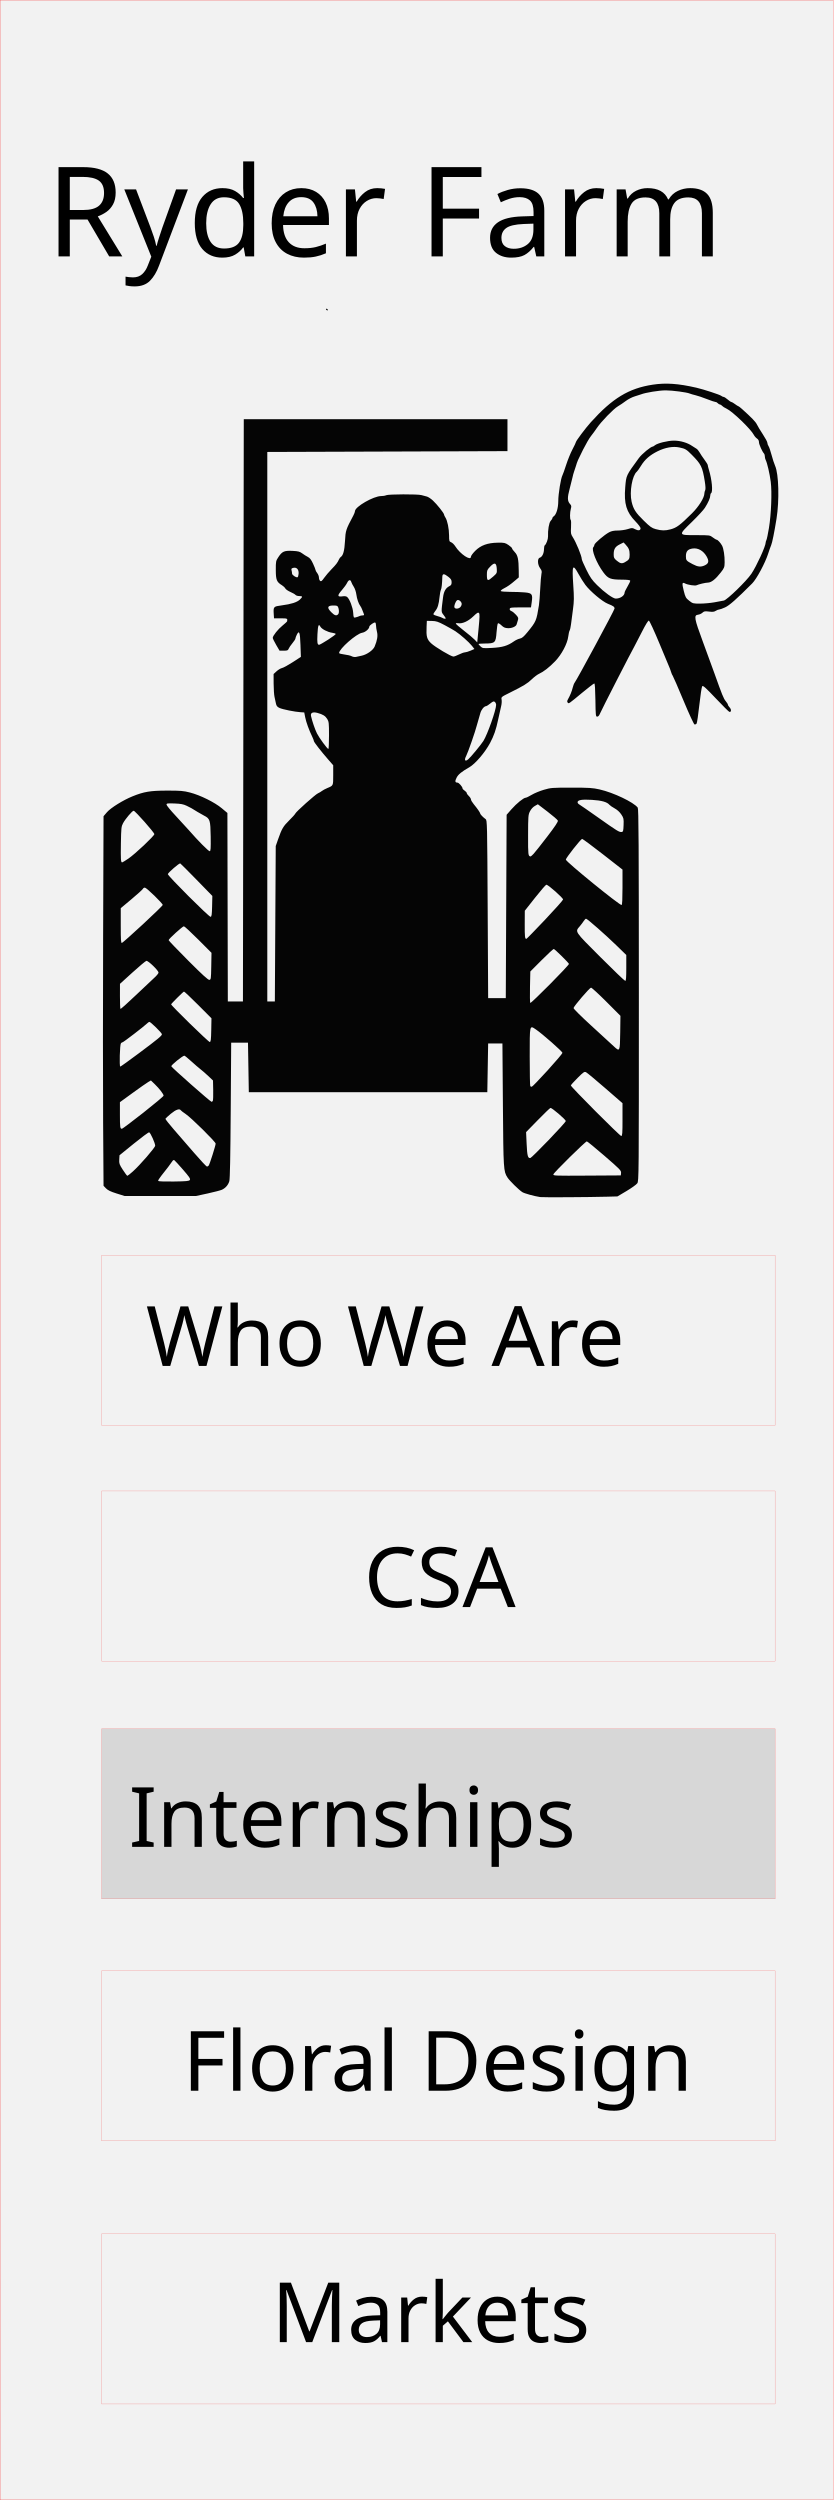
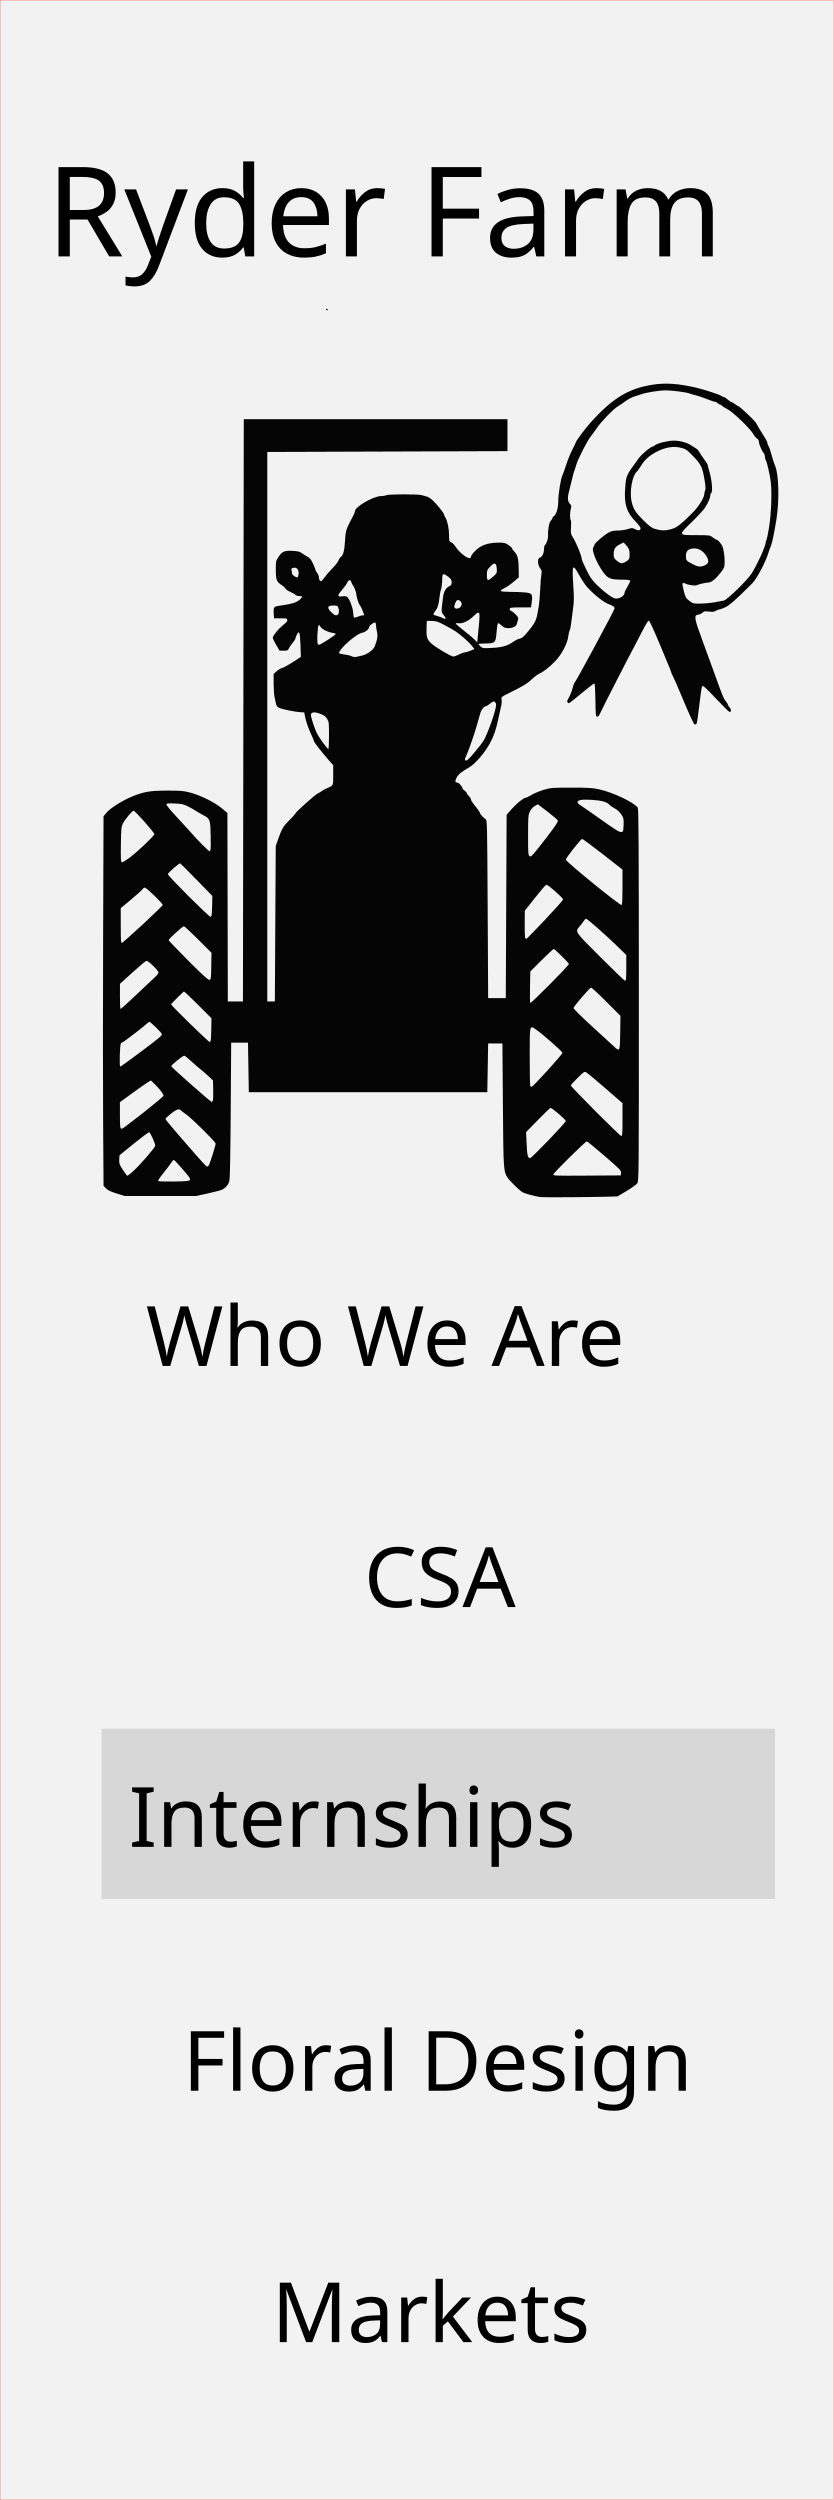
<svg xmlns="http://www.w3.org/2000/svg" width="112.889mm" height="338.667mm" viewBox="0 0 400 1200" id="svg4278" version="1.1">
  <defs id="defs4280" />
  <g id="layer1" transform="translate(-48.57143,410.4949)">
    <rect style="opacity:1;fill:#f2f2f2;fill-opacity:1;fill-rule:evenodd;stroke:#f60000;stroke-width:0.1;stroke-linecap:round;stroke-miterlimit:4;stroke-dasharray:none;stroke-opacity:1" id="rect4700" width="399.9" height="1199.9" x="48.621" y="-410.445" />
    <text xml:space="preserve" style="font-style:normal;font-weight:normal;font-size:40px;line-height:125%;font-family:sans-serif;text-align:end;letter-spacing:0px;word-spacing:0px;text-anchor:end;fill:#000000;fill-opacity:1;stroke:none;stroke-width:1px;stroke-linecap:butt;stroke-linejoin:miter;stroke-opacity:1;opacity:1;" x="259.218" y="-287.426" id="text4767">
      <tspan id="tspan4769" x="259.218" y="-287.426" style="font-style:normal;font-variant:normal;font-weight:500;font-stretch:normal;font-size:60px;line-height:125%;font-family:Ubuntu;-inkscape-font-specification:'Ubuntu, Medium';text-align:center;writing-mode:lr-tb;text-anchor:middle;">Ryder Farm</tspan>
    </text>
    <g transform="matrix(0.3224632,0,0,0.3226472,88.5396,-22.64576)" id="layer1-7">
      <path id="path5402" d="m 680.179,578.8 c -9.114,-1.393 -23.651,-5.421 -26.685,-7.395 -5.317,-3.458 -19.004,-16.955 -22.06,-21.753 -5.902,-9.265 -6.038,-11.434 -6.792,-108.092 l -0.712,-91.25 -10.625,0 -10.625,0 -0.625,36.25 -0.625,36.25 -177.5,0 -177.5,0 -0.625,-36.875 -0.625,-36.875 -12.5,0 -12.5,0 -0.681,100.625 c -0.465,68.765 -1.125,102.147 -2.083,105.433 -1.632,5.596 -5.64,10.25 -10.967,12.737 -2.073,0.968 -11.613,3.462 -21.2,5.544 l -17.431,3.785 -53.136,0 -53.136,0 -12.021,-3.759 c -8.786,-2.747 -13.006,-4.788 -15.683,-7.582 l -3.663,-3.822 -0.625,-94.606 c -0.344,-52.033 -0.344,-175.748 0,-274.921 l 0.625,-180.315 5.225,-6.065 c 5.528,-6.418 24.083,-17.919 37.933,-23.514 17.109,-6.91 26.438,-8.459 51.217,-8.502 20.202,-0.035 24.547,0.327 34.375,2.859 15.158,3.906 36.674,14.554 47.182,23.349 l 8.432,7.057 0.318,140.222 0.318,140.222 11.25,0 11.25,0 0.625,-433.125 0.625,-433.125 196.25,0 196.25,0 0,23.75 0,23.75 -178.75,0.625 -178.75,0.625 0,408.75 0,408.75 5.625,0 5.625,0 0.66,-115.625 0.66,-115.625 3.49,-10 c 5.484,-15.715 7.676,-19.448 16.515,-28.125 4.552,-4.469 8.647,-9.031 9.101,-10.138 1.179,-2.877 29.946,-28.571 33.828,-30.215 1.785,-0.756 4.371,-2.288 5.746,-3.405 1.375,-1.117 5.031,-3.085 8.125,-4.374 8.991,-3.746 8.75,-3.215 8.75,-19.303 l 0,-14.628 -7.028,-8.032 c -10.913,-12.472 -21.722,-26.352 -21.718,-27.889 0.002,-0.766 -1.09,-3.643 -2.427,-6.393 -4.782,-9.837 -9.062,-21.612 -10.495,-28.871 l -1.457,-7.379 -5,-0.293 c -8.739,-0.511 -27.341,-4.243 -31.854,-6.39 -3.34,-1.589 -4.561,-3.09 -5.243,-6.444 -0.489,-2.405 -1.458,-6.904 -2.154,-9.998 -0.696,-3.094 -1.289,-12.018 -1.319,-19.831 l -0.054,-14.206 4.469,-4.094 c 2.458,-2.252 6.107,-4.421 8.108,-4.821 2.001,-0.4 9.131,-4.29 15.843,-8.644 l 12.204,-7.917 -0.625,-17.955 c -0.662,-19.029 -1.845,-22.233 -5.502,-14.902 -1.099,2.203 -1.998,4.709 -1.998,5.57 0,0.861 -2.031,3.996 -4.514,6.968 -2.483,2.972 -5,6.681 -5.594,8.243 -0.923,2.429 -1.981,2.84 -7.306,2.84 l -6.226,0 -5.055,-8.656 c -2.78,-4.761 -5.055,-9.443 -5.055,-10.405 0,-3.087 7.965,-13.074 14.708,-18.443 3.598,-2.865 6.627,-5.724 6.73,-6.353 0.673,-4.106 0.309,-4.269 -9.562,-4.269 l -10,0 -0.39,-6.167 c -0.71,-11.217 -0.444,-11.509 11.944,-13.12 14.124,-1.837 22.592,-4.538 26.884,-8.573 4.491,-4.223 4.336,-5.265 -0.784,-5.265 -2.322,0 -4.871,-0.782 -5.664,-1.738 -0.793,-0.956 -4.222,-2.934 -7.62,-4.396 -3.398,-1.462 -6.791,-3.803 -7.54,-5.204 -0.75,-1.4 -2.992,-3.537 -4.984,-4.748 -7.875,-4.789 -9.145,-7.918 -9.183,-22.623 -0.034,-12.978 0.088,-13.58 3.929,-19.379 5.538,-8.361 8.741,-9.755 20.996,-9.14 8.419,0.423 10.795,1.037 14.375,3.72 2.359,1.767 6.134,4.147 8.389,5.288 3.06,1.548 5.043,4.132 7.812,10.179 2.042,4.457 3.712,8.705 3.712,9.439 0,0.734 1.125,2.764 2.5,4.512 1.375,1.748 2.5,4.721 2.5,6.607 0,1.886 0.801,4.093 1.78,4.905 1.45,1.203 2.551,0.381 5.938,-4.436 2.287,-3.252 7.23,-9.051 10.985,-12.886 6.857,-7.004 8.897,-9.682 11.167,-14.664 0.675,-1.48 1.788,-3.038 2.475,-3.462 3.736,-2.309 5.647,-9.382 6.444,-23.847 0.87,-15.792 1.266,-17 12.513,-38.125 1.281,-2.406 2.356,-5.316 2.389,-6.466 0.187,-6.522 27.629,-22.284 38.797,-22.284 2.848,0 6.205,-0.55 7.46,-1.222 3.144,-1.683 47.569,-1.841 52.767,-0.188 2.289,0.728 5.741,1.643 7.673,2.034 1.931,0.391 6.057,3.057 9.168,5.925 6.138,5.658 16.695,18.943 16.695,21.009 0,0.704 0.887,2.633 1.971,4.288 2.983,4.552 5.435,16.455 5.485,26.623 0.042,8.494 0.247,9.171 3.123,10.264 1.693,0.644 4.438,3.324 6.1,5.956 7.39,11.706 23.321,22.288 23.321,15.49 0,-1.277 2.864,-5.186 6.365,-8.686 8.261,-8.262 18.387,-11.93 33.571,-12.161 9.723,-0.148 10.987,0.127 15.938,3.468 2.957,1.996 5.377,4.265 5.377,5.043 0,0.778 1.787,3.258 3.971,5.511 4.508,4.651 5.786,10.56 5.938,27.439 l 0.091,10.167 -4.934,4.208 c -7.727,6.59 -11.525,9.27 -17.298,12.205 -2.946,1.498 -5.022,3.265 -4.614,3.926 0.409,0.661 6.757,1.206 14.107,1.211 7.35,0.005 17.212,0.372 21.915,0.816 10.576,0.999 11.742,2.672 10.066,14.443 l -1.118,7.857 -15.595,0 c -13.843,0 -15.643,0.245 -16.028,2.184 -0.276,1.388 0.653,2.597 2.547,3.317 1.639,0.623 4.735,3.131 6.878,5.573 3.562,4.057 3.781,4.794 2.546,8.558 -0.744,2.265 -1.518,4.789 -1.72,5.608 -0.772,3.121 -7.081,5.915 -12.797,5.666 -4.474,-0.195 -6.532,-1.075 -9.709,-4.154 -2.217,-2.149 -4.582,-3.567 -5.254,-3.152 -0.672,0.416 -1.627,6.413 -2.122,13.328 -1.121,15.657 -2.161,16.681 -17.039,16.766 -5.404,0.031 -9.827,0.38 -9.829,0.776 0,0.396 1.384,2.023 3.08,3.616 2.943,2.765 3.697,2.865 16.563,2.185 16.192,-0.855 23.56,-3.035 33.16,-9.811 2.575,-1.817 6.535,-3.652 8.801,-4.077 3.147,-0.59 5.784,-2.811 11.168,-9.401 13.073,-16.002 13.484,-16.961 17.177,-40.107 0.603,-3.781 1.474,-14.851 1.934,-24.6 0.461,-9.749 1.285,-19.711 1.833,-22.138 0.823,-3.649 0.479,-5.113 -1.987,-8.455 -3.986,-5.403 -4.243,-14.711 -0.432,-15.707 3.417,-0.894 6.2,-6.599 6.2,-12.713 0,-2.744 0.571,-5.341 1.269,-5.773 1.998,-1.235 4.891,-9.073 4.734,-12.828 -0.402,-9.649 1.461,-20.711 3.931,-23.341 1.411,-1.502 2.566,-3.37 2.566,-4.151 0,-0.781 0.743,-1.87 1.652,-2.419 4.084,-2.471 7.098,-12.215 7.102,-22.957 0,-10.488 3.851,-34.196 6.225,-38.36 0.684,-1.201 3.16,-8.159 5.501,-15.464 2.341,-7.304 6.566,-17.664 9.388,-23.021 2.822,-5.357 5.132,-10.233 5.132,-10.835 0,-1.733 14.335,-20.824 22.21,-29.579 32.069,-35.652 56.477,-50.466 92.082,-55.888 19.624,-2.988 37.93,-1.722 65.084,4.502 10.659,2.443 34.898,10.37 36.974,12.091 1.085,0.9 2.699,1.636 3.585,1.636 0.886,0 3.534,1.688 5.883,3.75 2.349,2.062 4.851,3.75 5.561,3.75 0.709,0 3.134,1.406 5.387,3.125 2.253,1.719 4.481,3.125 4.95,3.125 0.469,0 2.889,1.828 5.377,4.062 14.859,13.345 20.469,19.17 22.382,23.238 1.183,2.516 5.161,9.113 8.839,14.66 3.678,5.547 6.688,11.187 6.688,12.534 0,1.347 0.779,3.561 1.731,4.92 0.952,1.359 2.976,7.25 4.497,13.091 1.522,5.841 3.907,13.151 5.3,16.245 5.429,12.051 6.468,51.361 2.083,78.75 -3.178,19.85 -6.434,35.917 -7.978,39.375 -0.921,2.062 -2.921,7.688 -4.445,12.5 -4.365,13.785 -17.214,37.739 -23.76,44.294 -23.49,23.524 -33.871,32.703 -40.328,35.656 -3.817,1.746 -7.839,3.174 -8.939,3.174 -1.099,0 -3.354,0.888 -5.011,1.974 -2.322,1.521 -4.619,1.773 -10.025,1.097 -6.061,-0.757 -7.386,-0.529 -9.756,1.676 -1.509,1.404 -4.431,2.738 -6.493,2.965 -6.567,0.723 -5.713,5.606 6.959,39.788 6.244,16.844 14.059,38.219 17.366,47.5 11.483,32.228 13.679,37.62 16.856,41.396 1.757,2.088 3.194,4.42 3.194,5.182 0,0.762 1.196,2.659 2.658,4.215 2.756,2.934 2.428,7.229 -0.496,6.487 -0.877,-0.223 -9.984,-9.28 -20.238,-20.126 -14.736,-15.589 -18.95,-19.387 -20.109,-18.125 -0.807,0.878 -2.747,13.409 -4.312,27.847 -1.565,14.438 -3.42,26.977 -4.122,27.866 -0.702,0.889 -2.073,1.451 -3.046,1.25 -1.012,-0.209 -8.073,-15.473 -16.484,-35.63 -8.093,-19.395 -15.295,-35.989 -16.005,-36.875 -0.71,-0.886 -1.676,-3.018 -2.147,-4.736 -0.471,-1.719 -1.339,-4.25 -1.928,-5.625 -0.589,-1.375 -7.504,-17.969 -15.367,-36.875 -8.084,-19.439 -15.054,-34.525 -16.041,-34.72 -1.128,-0.223 -4.936,5.971 -10.758,17.5 -4.957,9.815 -9.846,19.251 -10.865,20.97 -3.836,6.469 -48.952,94.513 -50.902,99.337 -1.359,3.362 -2.815,5.038 -4.375,5.038 -2.193,0 -2.359,-1.525 -2.677,-24.688 -0.228,-16.586 -0.78,-24.688 -1.685,-24.688 -0.74,0 -8.638,6.047 -17.552,13.438 -21.138,17.527 -20.374,17.008 -22.054,14.984 -0.998,-1.203 -0.899,-2.47 0.37,-4.72 3.364,-5.967 5.752,-11.815 7.112,-17.414 0.756,-3.114 2.079,-6.505 2.94,-7.537 3.107,-3.722 59.333,-108.056 59.333,-110.099 0,-2.719 -1.653,-3.909 -10.052,-7.236 -8.075,-3.199 -26.15,-18.413 -33.457,-28.162 -2.629,-3.508 -7.173,-10.737 -10.098,-16.065 -8.707,-15.86 -9.845,-13.468 -7.821,16.444 1.276,18.861 1.209,24.041 -0.474,36.369 -1.079,7.906 -2.367,17.75 -2.863,21.875 -0.496,4.125 -1.434,8.343 -2.084,9.374 -0.651,1.031 -1.554,4.968 -2.008,8.75 -1.3,10.842 -9.968,27.142 -19.796,37.227 -8.876,9.108 -16.898,15.33 -23.847,18.495 -2.406,1.096 -7.188,4.709 -10.625,8.029 -6.613,6.386 -12.112,9.74 -32.853,20.037 -12.832,6.37 -12.852,6.388 -12.109,10.36 0.409,2.188 0.101,6.51 -0.684,9.604 -0.786,3.094 -2.797,12.094 -4.469,20 -3.222,15.234 -6.231,23.933 -12.04,34.81 -7.543,14.122 -21.952,31 -30.801,36.079 -11.754,6.746 -16.495,10.611 -18.973,15.47 -2.709,5.31 -2.387,7.392 1.144,7.392 2.168,0 7.661,6.216 7.661,8.671 0,0.7 1.406,2.193 3.125,3.319 1.719,1.126 3.125,2.729 3.125,3.561 0,0.832 1.406,2.834 3.125,4.449 1.719,1.615 3.125,3.861 3.125,4.993 0,1.131 1.828,4.27 4.062,6.974 5.428,6.569 9.688,12.701 9.688,13.947 0,1.206 4.635,6.023 8.041,8.357 2.355,1.614 2.434,5.004 3.125,134.005 l 0.709,132.349 13.125,0 13.125,0 0.625,-136.381 0.625,-136.381 7.222,-8.225 c 7.54,-8.587 18.089,-17.138 21.144,-17.138 0.98,0 4.98,-1.927 8.891,-4.281 3.91,-2.355 12.033,-5.73 18.052,-7.5 10.429,-3.068 12.357,-3.219 41.16,-3.219 26.295,2.5e-4 31.731,0.344 41.875,2.652 20.683,4.704 50.688,19.002 56.821,27.076 1.33,1.751 1.639,53.255 1.671,278.829 0.039,272.039 -10e-4,276.739 -2.39,280.094 -1.336,1.877 -8.508,7.026 -15.938,11.443 l -13.508,8.031 -15.625,0.425 c -28.232,0.768 -95.546,1.151 -99.375,0.566 z m -521.483,-25.533 c 1.041,-1.653 -0.911,-4.566 -10.229,-15.271 -6.334,-7.276 -12.161,-13.627 -12.95,-14.114 -0.789,-0.487 -2.031,0.109 -2.761,1.324 -1.682,2.8 -9.743,13.415 -16.642,21.912 -2.923,3.601 -4.992,7.07 -4.597,7.709 0.413,0.668 10.326,1.018 23.305,0.822 19.299,-0.291 22.774,-0.638 23.873,-2.383 z m -85.045,-12.408 c 10.614,-9.46 33.403,-35.728 33.403,-38.503 0,-3.781 -7.097,-19.507 -8.978,-19.895 -0.926,-0.191 -11.238,7.414 -22.915,16.9 l -21.231,17.248 -0.373,6.404 c -0.337,5.791 0.177,7.256 5.373,15.287 3.16,4.886 6.169,8.883 6.686,8.883 0.517,0 4.133,-2.846 8.036,-6.325 z m 726.87,1.95 c 0.315,-3.455 -1.624,-5.448 -24.618,-25.312 -13.728,-11.859 -25.568,-21.562 -26.312,-21.562 -2.081,0 -49.358,46.578 -49.813,49.077 -0.379,2.077 2.455,2.183 50,1.875 l 50.401,-0.327 0.342,-3.75 z m -613.804,-10.938 c 1.494,-1.916 10.337,-29.801 10.337,-32.597 0,-2.659 -36.3,-38.488 -44.632,-44.054 -3.579,-2.391 -6.847,-4.896 -7.261,-5.566 -1.814,-2.934 -7.404,-0.979 -14.798,5.175 -4.226,3.517 -7.864,6.872 -8.085,7.455 -0.221,0.583 5.404,7.74 12.5,15.905 7.096,8.165 20.772,23.936 30.391,35.045 9.619,11.11 18.128,20.2 18.909,20.2 0.781,0 1.968,-0.703 2.639,-1.562 z m 506.146,-38.019 c 13.993,-14.551 25.438,-27.207 25.434,-28.125 -0.01,-2.197 -20.891,-20.075 -22.851,-19.564 -0.834,0.217 -9.339,8.4 -18.9,18.184 l -17.383,17.789 0.805,17.689 c 0.804,17.681 1.852,21.585 5.593,20.85 1.024,-0.201 13.31,-12.271 27.302,-26.823 z m 109.816,-30.413 0,-24.335 -25.625,-22.253 c -14.094,-12.239 -26.916,-22.898 -28.494,-23.687 -2.633,-1.315 -3.689,-0.618 -12.812,8.451 -5.469,5.437 -9.943,10.441 -9.943,11.122 0,2.145 73.033,75.374 75,75.201 1.597,-0.14 1.875,-3.775 1.875,-24.499 z M 89.269,453.375 c 16.657,-13.095 30.285,-24.541 30.285,-25.438 0,-2.315 -6.207,-10.417 -13.025,-16.999 l -5.821,-5.62 -3.973,2.28 c -2.185,1.254 -12.57,8.523 -23.077,16.152 l -19.103,13.872 0,18.947 c 0,18.636 0.292,20.614 3.048,20.614 0.76,0 15.01,-10.714 31.667,-23.808 z m 103.547,-17.664 c 0.5,-0.81 0.77,-7.978 0.599,-15.93 l -0.311,-14.458 -7.088,-6.677 c -3.898,-3.672 -9.057,-8.167 -11.463,-9.988 -2.406,-1.821 -8.559,-7.117 -13.672,-11.768 -5.113,-4.651 -9.784,-8.457 -10.379,-8.457 -2.542,0 -19.832,14.003 -19.465,15.765 0.373,1.791 58.2,52.794 60.005,52.923 0.475,0.034 1.273,-0.601 1.773,-1.41 z m 498.337,-45.362 c 12.183,-13.384 22.151,-25.143 22.151,-26.131 0,-1.934 -29.96,-28.312 -39.371,-34.663 -9.725,-6.564 -9.379,-8.057 -9.379,40.505 0,23.626 0.375,43.331 0.833,43.789 0.458,0.458 1.459,0.833 2.224,0.833 0.765,0 11.359,-10.95 23.542,-24.334 z m -607.956,-25.83 c 28.794,-21.519 33.857,-25.708 33.857,-28.014 0,-1.946 -17.185,-18.783 -18.764,-18.384 -0.68,0.172 -2.229,1.297 -3.443,2.5 -4.198,4.16 -35.031,27.812 -36.257,27.812 -0.676,0 -1.814,0.704 -2.527,1.563 -1.629,1.963 -2.564,34.691 -0.99,34.688 0.629,-9e-4 13.285,-9.076 28.125,-20.166 z m 716.072,-30.436 0.34,-24.943 -20.951,-20.978 c -11.523,-11.538 -21.801,-20.949 -22.84,-20.913 -2.031,0.071 -25.392,27.277 -26.012,30.294 -0.214,1.042 11.233,12.408 26.855,26.666 14.975,13.667 29.768,27.236 32.873,30.153 9.206,8.648 9.345,8.358 9.735,-20.279 z m -608.762,-3.79 0.327,-17.484 -19.956,-20 c -10.976,-11 -20.404,-19.887 -20.952,-19.749 -1.284,0.323 -19.121,18.055 -19.121,19.008 0,1.911 55.857,56.371 57.5,56.062 1.542,-0.29 1.933,-3.462 2.202,-17.837 z m -85.242,-77.275 c 3.734,-3.323 6.789,-6.995 6.789,-8.161 0,-3.088 -15.457,-18.013 -18.105,-17.482 -1.192,0.239 -10.525,8.028 -20.741,17.309 l -18.573,16.875 -0.041,18.229 c -0.022,10.026 0.322,18.592 0.766,19.035 0.443,0.443 10.326,-8.322 21.961,-19.479 11.635,-11.157 24.21,-23.004 27.944,-26.326 z m 617.679,-21.114 c -0.558,-1.904 -21.22,-22.22 -22.599,-22.22 -0.798,0 -8.971,7.535 -18.161,16.744 l -16.709,16.744 -0.503,22.682 c -0.277,12.475 -0.102,23.331 0.388,24.124 0.898,1.452 58.117,-56.254 57.584,-58.074 z m 85.36,6.013 0,-19.267 -14.062,-13.7 c -16.621,-16.192 -44.035,-40.267 -45.852,-40.267 -0.703,0 -2.25,1.547 -3.439,3.438 -1.189,1.891 -3.725,5.276 -5.636,7.523 -7.524,8.848 -8.911,6.746 30.374,46.05 19.511,19.52 36.181,35.49 37.044,35.49 1.193,0 1.571,-4.633 1.571,-19.267 z m -617.779,-2.561 0.346,-19.953 -19.706,-19.735 c -10.838,-10.854 -20.458,-19.735 -21.377,-19.735 -1.975,0 -22.709,18.81 -22.724,20.615 -0.005,0.682 13.068,14.338 29.053,30.346 21.113,21.144 29.746,29.011 31.562,28.76 2.364,-0.328 2.519,-1.429 2.846,-20.299 z M 88.77,172.969 c 16.243,-15.037 29.533,-27.964 29.533,-28.728 0,-2.333 -24.175,-25.808 -26.578,-25.808 -1.238,0 -2.553,0.79 -2.924,1.755 -0.37,0.965 -7.947,7.845 -16.836,15.289 l -16.162,13.534 0,26.053 c 0,21.454 0.303,25.981 1.717,25.648 0.944,-0.222 15.007,-12.707 31.25,-27.744 z m 598.405,-6.544 c 14.714,-15.542 26.879,-29.183 27.032,-30.312 0.294,-2.167 -22.129,-22.054 -24.867,-22.054 -0.834,0 -8.398,8.719 -16.809,19.375 l -15.294,19.375 -0.092,20.104 c -0.086,18.777 0.248,21.771 2.426,21.771 0.468,0 12.89,-12.716 27.604,-28.258 z m -495.395,-20.267 0.352,-15.37 -23.402,-23.99 C 155.858,93.604 144.89,82.627 144.355,82.405 c -1.518,-0.63 -18.345,13.933 -18.454,15.971 -0.138,2.587 61.36,63.951 63.651,63.512 1.524,-0.292 1.943,-3.246 2.228,-15.729 z m 610.899,-28.444 0,-26.135 -29.253,-22.823 c -16.089,-12.553 -29.968,-22.823 -30.843,-22.823 -1.874,0 -24.279,28.436 -24.279,30.814 0,3.074 80.374,68.437 83.055,67.543 0.871,-0.29 1.321,-9.334 1.321,-26.576 z M 67.114,75.267 c 10.003,-6.772 38.689,-33.775 38.689,-36.419 0,-2.386 -28.673,-34.79 -30.784,-34.79 -2.074,0 -12.333,12.054 -15.845,18.617 -2.514,4.7 -2.781,7.225 -3.154,29.921 -0.391,23.808 -0.098,28.337 1.839,28.337 0.487,0 4.651,-2.55 9.254,-5.666 z m 603.247,-7.146 c 2.089,-2.234 11.235,-13.771 20.326,-25.637 11.655,-15.215 16.302,-22.216 15.764,-23.75 -0.42,-1.196 -7.295,-7.157 -15.277,-13.246 l -14.514,-11.071 -4.491,2.525 c -2.729,1.534 -5.565,4.652 -7.229,7.946 -2.586,5.118 -2.743,7.105 -2.812,35.629 -0.073,29.719 0.085,31.046 3.744,31.568 0.381,0.054 2.401,-1.73 4.49,-3.964 z M 189.675,42.314 c -0.356,-24.401 -1.054,-26.565 -10.028,-31.086 -2.458,-1.238 -6.719,-3.656 -9.469,-5.372 -9.035,-5.64 -9.94,-6.15 -16.25,-9.177 -4.917,-2.358 -8.782,-3.09 -18.125,-3.434 -10.567,-0.388 -11.875,-0.199 -11.875,1.714 0,1.183 6.188,8.727 13.75,16.764 7.562,8.037 16.474,17.757 19.803,21.599 12.972,14.971 29.032,31.144 30.729,30.945 1.48,-0.173 1.728,-3.894 1.465,-21.954 z m 614.612,-17.034 c 0.335,-9.362 0.107,-10.408 -3.416,-15.727 -2.361,-3.565 -6.062,-6.943 -9.885,-9.024 -3.361,-1.829 -6.838,-4.202 -7.726,-5.272 -3.503,-4.222 -11.667,-6.527 -26.207,-7.401 -15.01,-0.902 -21.25,0.163 -21.25,3.628 0,1.024 1.103,2.452 2.45,3.173 1.348,0.721 14.055,9.52 28.239,19.552 28.606,20.234 31.332,21.906 34.936,21.43 2.23,-0.294 2.539,-1.414 2.858,-10.359 z M 573.068,-72.504 c 3.839,-3.305 18.908,-21.511 22.502,-27.188 6.068,-9.584 18.984,-46.144 18.984,-53.737 0,-1.558 -0.859,-3.545 -1.909,-4.417 -1.592,-1.321 -2.723,-0.931 -6.802,2.347 -2.691,2.162 -5.412,3.932 -6.047,3.932 -3.13,0 -7.506,5.373 -8.869,10.89 -0.813,3.292 -2.072,7.673 -2.798,9.735 -0.726,2.062 -1.783,5.719 -2.35,8.125 -1.864,7.917 -13.084,40.147 -15.733,45.193 -3.404,6.484 -1.772,9.247 3.023,5.12 z M 365.804,-107.981 c 0,-18.293 -0.243,-20.559 -2.621,-24.405 -2.881,-4.662 -6.513,-6.93 -14.562,-9.095 -7.084,-1.906 -10.656,-0.175 -9.599,4.653 1.642,7.5 5.916,19.987 8.848,25.851 3.346,6.692 15.422,23.162 16.983,23.162 0.523,0 0.95,-9.074 0.95,-20.165 z m 48.75,-118.658 c 7.761,-1.678 16.941,-8.199 19.2,-13.639 3.893,-9.375 4.933,-15.945 3.455,-21.815 -0.773,-3.069 -1.405,-7.266 -1.405,-9.328 0,-2.061 -0.55,-4.088 -1.223,-4.504 -1.437,-0.888 -8.756,4.219 -8.822,6.156 -0.114,3.358 -5.952,8.317 -10.66,9.053 -8.549,1.337 -34.296,23.984 -34.296,30.168 0,0.679 3.516,1.636 7.812,2.127 4.297,0.49 9.219,1.669 10.938,2.619 1.719,0.95 4.531,1.424 6.25,1.053 1.719,-0.371 5.656,-1.222 8.75,-1.891 z m 144.766,-1.802 c 3.422,-1.719 7.359,-3.125 8.749,-3.125 1.39,0 5.152,-1.125 8.361,-2.5 l 5.833,-2.5 -3.803,-4.801 c -4.386,-5.537 -17.24,-16.876 -24.532,-21.639 -2.75,-1.796 -10.062,-5.941 -16.25,-9.21 -9.587,-5.065 -12.359,-5.965 -18.75,-6.084 l -7.5,-0.14 -0.392,8.75 c -0.655,14.626 0.417,18.578 6.653,24.522 5.865,5.59 29.792,19.853 33.304,19.853 1.157,0 4.904,-1.406 8.326,-3.125 z m -195.079,-21.852 c 6.359,-4.096 11.562,-7.953 11.562,-8.571 0,-0.618 -2.24,-1.423 -4.979,-1.791 -7.064,-0.947 -16.029,-5.602 -17.987,-9.338 -2.479,-4.732 -3.556,-1.788 -4.259,11.646 -0.642,12.265 -0.114,15.541 2.498,15.517 0.881,-0.007 6.805,-3.366 13.164,-7.462 z m 224.743,-39.787 c -1.26,-1.334 -2.853,-0.384 -8.569,5.108 -7.518,7.223 -16.395,11.174 -22.489,10.009 -1.855,-0.355 -3.372,-0.101 -3.372,0.564 0,0.665 5.484,5.45 12.188,10.635 6.703,5.185 13.875,11.212 15.937,13.394 l 3.75,3.967 2.052,-21.019 c 1.632,-16.72 1.735,-21.354 0.504,-22.658 z m -49.431,7.805 c 0,-0.39 -1.485,-2.655 -3.3,-5.034 -3.564,-4.673 -3.543,-3.819 -0.653,-26.468 1.088,-8.528 4.055,-13.685 9.378,-16.295 2.617,-1.284 3.325,-2.525 3.325,-5.832 0,-3.39 -0.941,-4.947 -4.867,-8.057 -6.421,-5.085 -8.854,-5.029 -8.982,0.207 -0.243,9.939 -1.042,17.155 -2.132,19.272 -0.649,1.26 -1.542,5.947 -1.983,10.416 -1.104,11.181 -2.831,16.768 -6.548,21.186 -1.742,2.07 -2.854,4.268 -2.473,4.885 0.381,0.617 3.094,1.747 6.027,2.511 2.934,0.764 6.178,1.95 7.209,2.635 2.05,1.362 5,1.701 5,0.575 z m -128.52,-3.215 c 1.158,-0.592 3.327,-1.077 4.821,-1.077 2.107,0 2.508,-0.491 1.788,-2.188 -0.51,-1.203 -1.572,-3.95 -2.36,-6.105 -0.788,-2.155 -2.059,-4.686 -2.826,-5.625 -2.526,-3.096 -5.103,-10.594 -5.999,-17.454 -0.485,-3.714 -2.181,-8.722 -3.768,-11.128 -1.587,-2.406 -3.261,-5.641 -3.72,-7.188 -1.198,-4.039 -3.989,-3.465 -6.242,1.282 -1.069,2.252 -4.47,6.984 -7.559,10.514 -7.578,8.663 -7.228,10.781 1.561,9.437 2.35,-0.359 4.866,0.056 5.991,0.99 3.714,3.082 8.48,15.389 9.058,23.389 0.556,7.695 0.608,7.789 3.856,7.015 1.811,-0.432 4.24,-1.27 5.398,-1.862 z m -31.472,-2.963 c 1.881,-2.266 0.836,-10.542 -1.527,-12.089 -0.884,-0.578 -4.133,-0.905 -7.221,-0.726 -7.552,0.438 -8.073,3.365 -1.751,9.839 5.065,5.187 7.978,6.013 10.498,2.976 z m 181.455,-10.183 c 1.257,-1.138 2.286,-3.356 2.286,-4.929 0,-3.531 -4.772,-7.247 -6.968,-5.425 -2.297,1.906 -4.66,8.385 -3.839,10.526 0.964,2.512 5.66,2.418 8.521,-0.171 z m 378.536,-7.401 c 5.844,-1.056 12.145,-2.23 14.002,-2.608 4.844,-0.987 33.789,-29.11 40.96,-39.797 7.88,-11.744 21.288,-41.063 21.288,-46.551 0,-0.884 0.512,-2.585 1.139,-3.779 0.626,-1.194 2.299,-9.202 3.716,-17.796 3.39,-20.55 4.663,-53.2 2.682,-68.75 -1.52,-11.925 -5.367,-28.445 -7.593,-32.605 -0.656,-1.227 -1.194,-3.561 -1.194,-5.187 0,-1.626 -0.516,-3.492 -1.146,-4.145 -2.714,-2.813 -7.604,-13.726 -7.604,-16.97 0,-2.325 -0.999,-4.19 -2.918,-5.447 -1.605,-1.052 -3.701,-3.455 -4.658,-5.341 -4.338,-8.548 -31.966,-35.145 -40.59,-39.073 -2.846,-1.297 -5.899,-3.229 -6.783,-4.294 -0.884,-1.065 -2.313,-1.937 -3.176,-1.937 -0.863,0 -2.269,-0.844 -3.125,-1.875 -0.856,-1.031 -2.411,-1.875 -3.456,-1.875 -1.045,0 -6.816,-1.944 -12.824,-4.32 -6.008,-2.376 -13.662,-4.954 -17.009,-5.729 -3.347,-0.775 -7.211,-1.906 -8.586,-2.513 -4.134,-1.824 -25.616,-4.675 -35.499,-4.711 -9.706,-0.035 -30.308,3.284 -37.001,5.961 -1.375,0.55 -5.594,1.907 -9.375,3.016 -3.781,1.109 -9.688,4.147 -13.125,6.75 -3.438,2.604 -8.781,6.215 -11.875,8.026 -6.584,3.853 -24.955,22.776 -31.25,32.189 -2.406,3.598 -6.364,9.01 -8.796,12.028 -2.431,3.017 -7.736,12.11 -11.789,20.207 -7.9,15.784 -8.459,17.069 -10.743,24.721 -0.821,2.75 -2.02,6.374 -2.665,8.053 -0.645,1.679 -1.645,5.335 -2.221,8.125 -0.577,2.79 -2.538,10.624 -4.359,17.409 -3.56,13.268 -3.409,18.252 0.692,22.727 1.955,2.133 2.142,3.286 1.115,6.867 -1.506,5.25 -1.624,15.806 -0.188,16.694 0.576,0.356 0.784,5.174 0.464,10.706 -0.528,9.114 -0.294,10.5 2.486,14.74 5.074,7.74 13.504,28.294 13.504,32.926 0,1.001 3.054,8.028 6.787,15.616 5.643,11.47 8.331,15.331 15.938,22.898 10.919,10.86 23.746,20.115 27.879,20.115 6.637,0 13.014,-4.293 13.107,-8.824 0.022,-1.072 2.024,-5.244 4.449,-9.271 2.425,-4.028 4.206,-7.932 3.957,-8.676 -0.28,-0.84 -4.921,-1.369 -12.222,-1.395 -17.198,-0.06 -20.774,-1.461 -27.776,-10.887 -10.168,-13.688 -18.251,-34.065 -14.858,-37.458 0.819,-0.819 1.5,-2.361 1.513,-3.427 0.028,-2.298 14.731,-14.858 21.833,-18.652 3.598,-1.922 7.213,-2.661 13.015,-2.661 4.418,0 11.066,-0.956 14.772,-2.124 6.42,-2.024 6.938,-2.016 10.979,0.16 4.752,2.559 8.128,1.941 8.128,-1.489 0,-1.255 -3.333,-5.709 -7.407,-9.898 -13.783,-14.173 -17.457,-26.376 -15.397,-51.136 1.48,-17.793 1.121,-17.023 20.143,-43.134 4.582,-6.289 18.039,-17.38 21.089,-17.38 0.413,0 1.639,-0.752 2.724,-1.671 3.825,-3.24 19.293,-7.079 28.524,-7.079 9.616,0 20.339,3.153 27.173,7.989 2.048,1.45 4.816,3.198 6.149,3.886 1.334,0.688 3.509,3.219 4.834,5.625 1.325,2.406 4.604,7.304 7.288,10.884 2.684,3.58 4.88,7.161 4.88,7.957 0,0.797 0.805,4.055 1.788,7.241 4.414,14.298 6.128,32.74 3.212,34.543 -0.687,0.425 -1.25,2.084 -1.25,3.687 0,3.452 -3.06,10.397 -8.014,18.188 -1.967,3.094 -10.586,12.442 -19.154,20.775 -20.759,20.189 -20.861,19.85 5.935,19.85 20.559,0 20.619,0.009 25.101,3.438 2.471,1.891 5.045,3.438 5.72,3.438 1.562,0 5.856,4.693 8.007,8.75 2.27,4.283 3.961,15.282 3.807,24.768 -0.119,7.33 -0.52,8.399 -5.625,15 -7.918,10.236 -14.31,15.232 -19.49,15.232 -3.213,0 -13.774,2.474 -16.545,3.875 -2.337,1.182 -13.261,-0.496 -17.3,-2.657 -4.35,-2.328 -4.731,-0.267 -1.979,10.685 2.472,9.836 3.116,11.019 8.162,15.012 5.299,4.193 5.83,4.334 16.24,4.31 5.919,-0.014 15.543,-0.889 21.387,-1.945 z m -329.491,-38.189 c 5.679,-4.998 5.849,-5.354 5.489,-11.434 -0.553,-9.328 -3.181,-10.323 -9.654,-3.653 -4.665,4.807 -5.094,5.809 -5.094,11.914 0,10.112 0.99,10.452 9.259,3.173 z m -289.512,-4.378 c 0.47,-6.267 -2.903,-9.947 -7.953,-8.68 -2.665,0.669 -3.163,1.364 -2.567,3.586 0.406,1.516 0.747,3.722 0.756,4.903 0.017,2.191 5.878,6.161 8.142,5.515 0.688,-0.196 1.418,-2.592 1.622,-5.324 z m 604.765,-12.487 c 5.865,-2.783 6.497,-6.434 2.34,-13.528 -4.779,-8.155 -12.532,-12.53 -20.36,-11.488 -7.416,0.987 -10.242,4.161 -10.242,11.504 0,6.172 0.525,6.792 10,11.802 7.883,4.168 12.226,4.575 18.262,1.71 z m -119.183,-4.539 c 6.26,-3.499 7.171,-4.923 7.171,-11.213 0,-6.764 -1.254,-9.934 -5.902,-14.922 l -3.097,-3.323 -5.904,2.965 c -6.71,3.37 -8.847,6.97 -8.847,14.899 0,4.801 0.574,5.948 4.66,9.316 5.076,4.184 7.635,4.673 11.92,2.279 z m 68.046,-48.948 c 9.141,-2.434 13.945,-6.015 31.884,-23.766 10.185,-10.079 18.491,-23.416 18.491,-29.693 0,-1.345 0.534,-3.444 1.188,-4.665 0.781,-1.458 0.572,-6.036 -0.61,-13.355 -3.478,-21.55 -5.298,-25.272 -19.27,-39.394 -8.062,-8.149 -9.649,-9.086 -18.595,-10.976 -9.401,-1.986 -21.075,0.08 -32.468,5.746 -11.495,5.717 -18.91,12.212 -24.56,21.513 -2.434,4.007 -5.235,7.957 -6.224,8.778 -6.926,5.748 -11.164,30.15 -7.767,44.714 2.576,11.042 5.923,16.262 18.015,28.093 9.486,9.282 12.085,11.127 17.882,12.699 8.744,2.371 14.002,2.444 22.033,0.306 z M 361.429,-741.566 c -0.425,-0.688 -0.21,-1.25 0.477,-1.25 0.688,0 1.598,0.562 2.023,1.25 0.425,0.688 0.21,1.25 -0.477,1.25 -0.688,0 -1.598,-0.562 -2.023,-1.25 z" style="fill:#050505" />
    </g>
-     <rect style="opacity:0.699;fill:#f2f2f2;fill-opacity:1;fill-rule:evenodd;stroke:#f60000;stroke-width:0.096;stroke-linecap:round;stroke-miterlimit:4;stroke-dasharray:none;stroke-opacity:1" id="rect5619" width="323.243" height="81.67" x="97.37" y="305.159" />
-     <rect y="192.022" x="97.37" height="81.67" width="323.243" id="rect4168" style="opacity:0.699;fill:#f2f2f2;fill-opacity:1;fill-rule:evenodd;stroke:#f60000;stroke-width:0.096;stroke-linecap:round;stroke-miterlimit:4;stroke-dasharray:none;stroke-opacity:1" />
+     <rect style="opacity:0.699;fill:#f2f2f2;fill-opacity:1;fill-rule:evenodd;stroke:none;stroke-width:0.096;stroke-linecap:round;stroke-miterlimit:4;stroke-dasharray:none;stroke-opacity:1" id="rect5619" width="323.243" height="81.67" x="97.37" y="305.159" />
+     <rect y="192.022" x="97.37" height="81.67" width="323.243" id="rect4168" style="opacity:0.699;fill:#f2f2f2;fill-opacity:1;fill-rule:evenodd;stroke:none;stroke-width:0.096;stroke-linecap:round;stroke-miterlimit:4;stroke-dasharray:none;stroke-opacity:1" />
    <text xml:space="preserve" style="font-style:normal;font-weight:normal;font-size:40px;line-height:125%;font-family:sans-serif;letter-spacing:0px;word-spacing:0px;fill:#000000;fill-opacity:1;stroke:none;stroke-width:1px;stroke-linecap:butt;stroke-linejoin:miter;stroke-opacity:1" x="223.306" y="360.904" id="text5460">
      <tspan id="tspan5462" x="223.306" y="360.904" style="font-style:normal;font-variant:normal;font-weight:300;font-stretch:normal;font-size:40px;line-height:125%;font-family:Ubuntu;-inkscape-font-specification:'Ubuntu, Light';text-align:start;writing-mode:lr-tb;text-anchor:start">CSA</tspan>
    </text>
-     <rect style="opacity:0.699;fill:#cccccc;fill-opacity:1;fill-rule:evenodd;stroke:#f60000;stroke-width:0.096;stroke-linecap:round;stroke-miterlimit:4;stroke-dasharray:none;stroke-opacity:1" id="rect4170" width="323.243" height="81.67" x="97.37" y="419.306" />
+     <rect style="opacity:0.699;fill:#cccccc;fill-opacity:1;fill-rule:evenodd;stroke:none;stroke-width:0.096;stroke-linecap:round;stroke-miterlimit:4;stroke-dasharray:none;stroke-opacity:1" id="rect4170" width="323.243" height="81.67" x="97.37" y="419.306" />
    <text xml:space="preserve" style="font-style:normal;font-weight:normal;font-size:40px;line-height:125%;font-family:sans-serif;letter-spacing:0px;word-spacing:0px;fill:#000000;fill-opacity:1;stroke:none;stroke-width:1px;stroke-linecap:butt;stroke-linejoin:miter;stroke-opacity:1" x="243.64" y="476.005" id="text5464">
      <tspan id="tspan5466" x="243.64" y="476.005" style="font-style:normal;font-variant:normal;font-weight:300;font-stretch:normal;font-size:40px;line-height:125%;font-family:Ubuntu;-inkscape-font-specification:'Ubuntu, Light';text-align:center;writing-mode:lr-tb;text-anchor:middle">Internships</tspan>
    </text>
-     <rect y="535.474" x="97.37" height="81.67" width="323.243" id="rect4172" style="opacity:0.699;fill:#f2f2f2;fill-opacity:1;fill-rule:evenodd;stroke:#f60000;stroke-width:0.096;stroke-linecap:round;stroke-miterlimit:4;stroke-dasharray:none;stroke-opacity:1" />
+     <rect y="535.474" x="97.37" height="81.67" width="323.243" id="rect4172" style="opacity:0.699;fill:#f2f2f2;fill-opacity:1;fill-rule:evenodd;stroke:none;stroke-width:0.096;stroke-linecap:round;stroke-miterlimit:4;stroke-dasharray:none;stroke-opacity:1" />
    <text xml:space="preserve" style="font-style:normal;font-weight:normal;font-size:40px;line-height:125%;font-family:sans-serif;letter-spacing:0px;word-spacing:0px;fill:#000000;fill-opacity:1;stroke:none;stroke-width:1px;stroke-linecap:butt;stroke-linejoin:miter;stroke-opacity:1" x="136.301" y="593.066" id="text5468">
      <tspan id="tspan5470" x="136.301" y="593.066" style="font-style:normal;font-variant:normal;font-weight:300;font-stretch:normal;font-size:40px;line-height:125%;font-family:Ubuntu;-inkscape-font-specification:'Ubuntu, Light';text-align:start;writing-mode:lr-tb;text-anchor:start">Floral Design</tspan>
    </text>
-     <rect style="opacity:0.699;fill:#f2f2f2;fill-opacity:1;fill-rule:evenodd;stroke:#f60000;stroke-width:0.096;stroke-linecap:round;stroke-miterlimit:4;stroke-dasharray:none;stroke-opacity:1" id="rect4174" width="323.243" height="81.67" x="97.37" y="661.743" />
+     <rect style="opacity:0.699;fill:#f2f2f2;fill-opacity:1;fill-rule:evenodd;stroke:none;stroke-width:0.096;stroke-linecap:round;stroke-miterlimit:4;stroke-dasharray:none;stroke-opacity:1" id="rect4174" width="323.243" height="81.67" x="97.37" y="661.743" />
    <text xml:space="preserve" style="font-style:normal;font-weight:normal;font-size:40px;line-height:125%;font-family:sans-serif;letter-spacing:0px;word-spacing:0px;fill:#000000;fill-opacity:1;stroke:none;stroke-width:1px;stroke-linecap:butt;stroke-linejoin:miter;stroke-opacity:1" x="179.012" y="713.746" id="text5472">
      <tspan id="tspan5474" x="179.012" y="713.746" style="font-style:normal;font-variant:normal;font-weight:300;font-stretch:normal;font-size:40px;line-height:125%;font-family:Ubuntu;-inkscape-font-specification:'Ubuntu, Light';text-align:start;writing-mode:lr-tb;text-anchor:start">Markets</tspan>
    </text>
    <text xml:space="preserve" style="font-style:normal;font-weight:normal;font-size:40px;line-height:125%;font-family:sans-serif;text-align:center;letter-spacing:0px;word-spacing:0px;text-anchor:middle;fill:#000000;fill-opacity:1;stroke:none;stroke-width:1px;stroke-linecap:butt;stroke-linejoin:miter;stroke-opacity:1" x="259.468" y="245.143" id="text5476">
      <tspan id="tspan5478" x="259.468" y="245.143" style="font-style:normal;font-variant:normal;font-weight:300;font-stretch:normal;font-size:40px;line-height:125%;font-family:Ubuntu;-inkscape-font-specification:'Ubuntu, Light';text-align:center;writing-mode:lr-tb;text-anchor:middle">Who We Are</tspan>
    </text>
  </g>
</svg>
